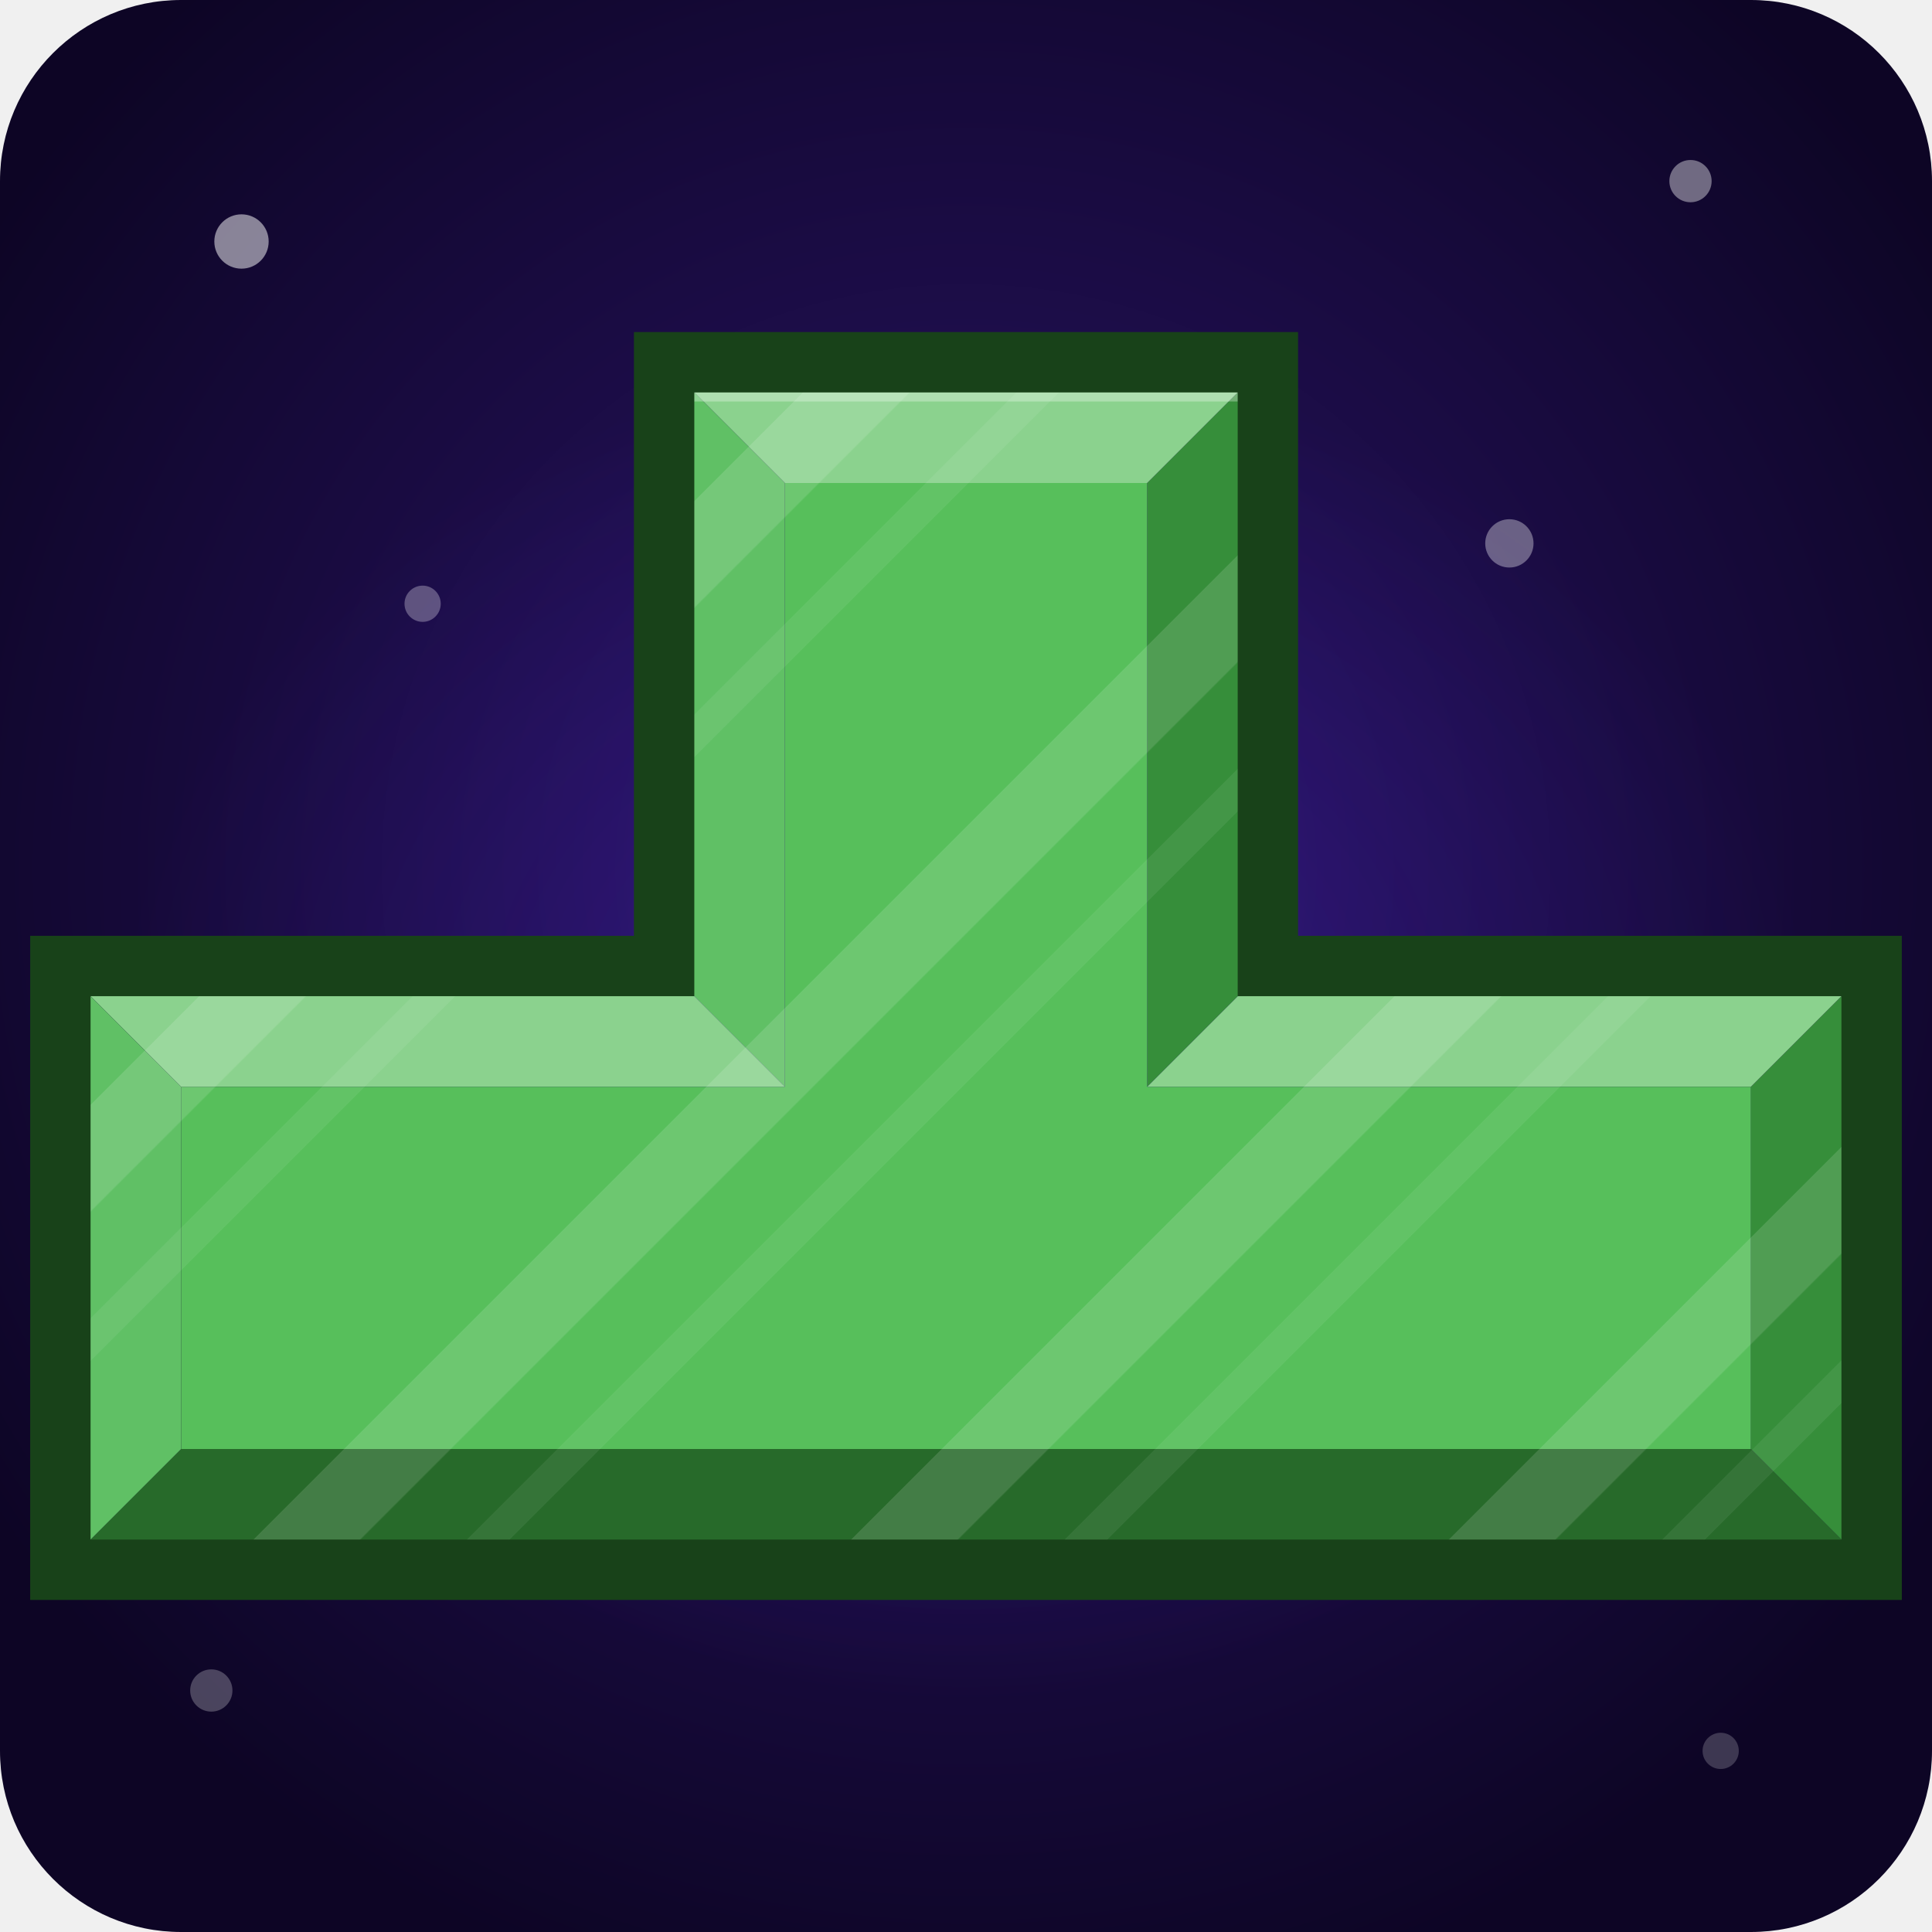
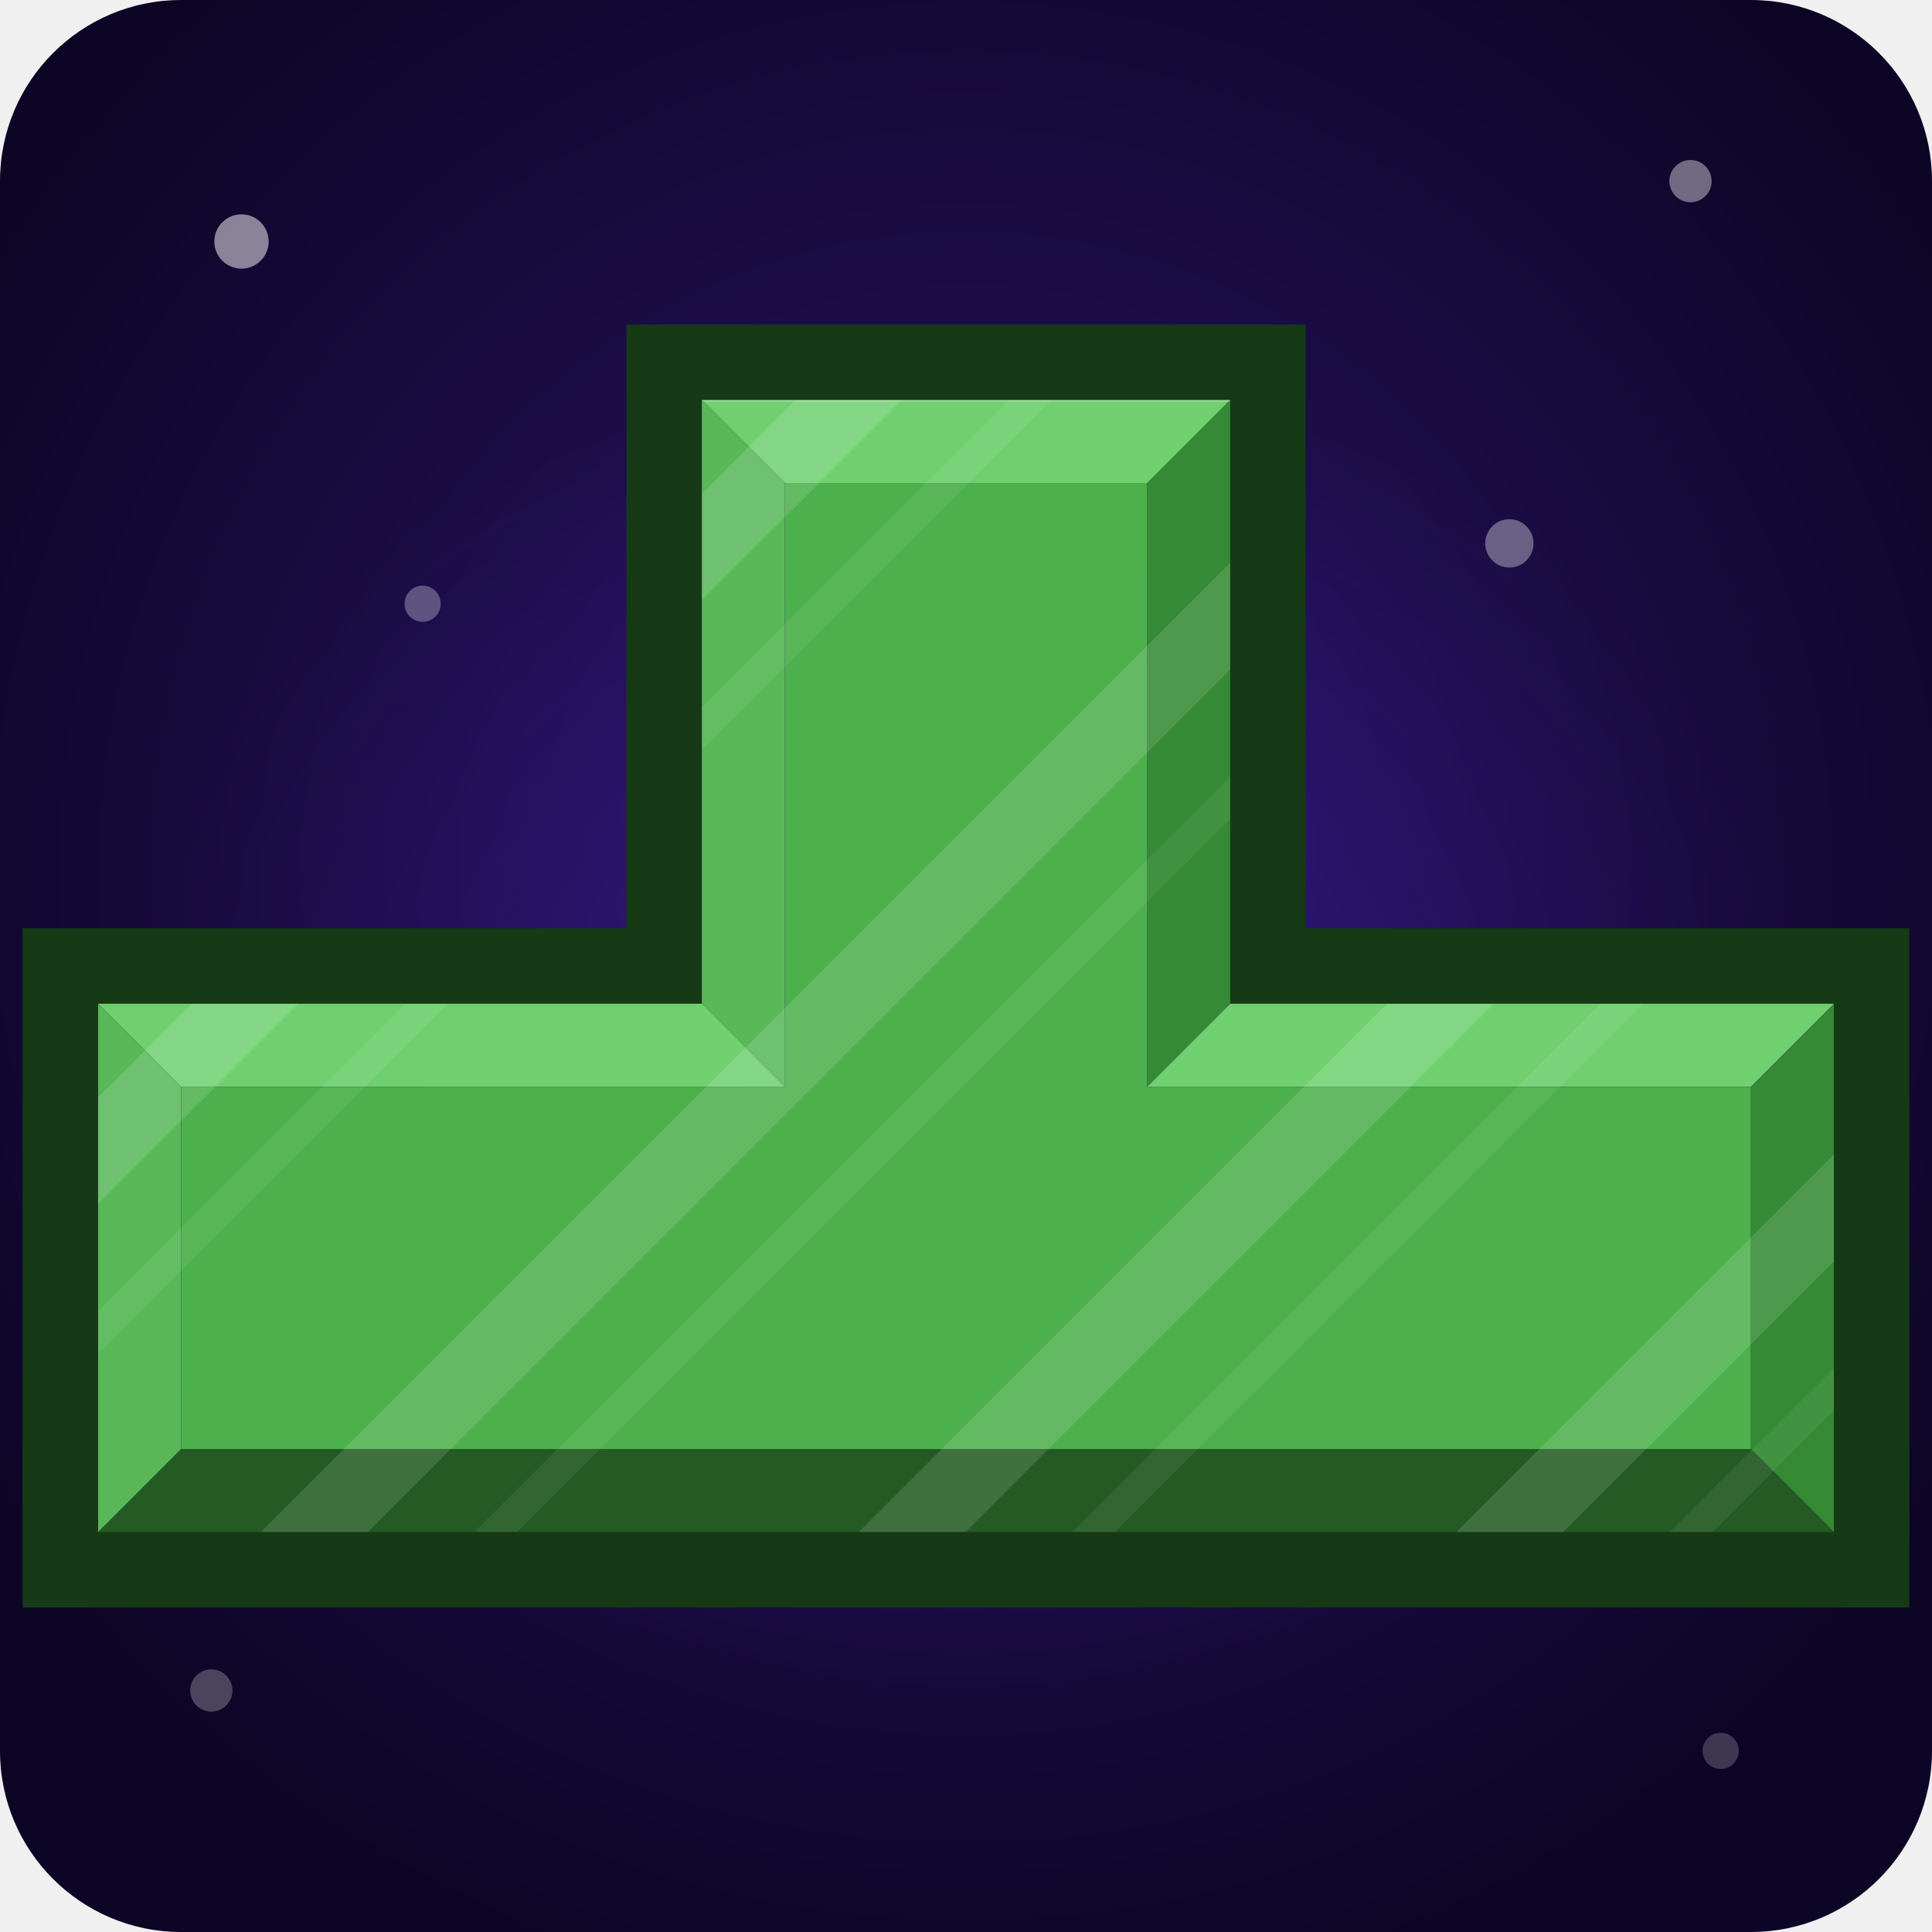
<svg xmlns="http://www.w3.org/2000/svg" viewBox="0 0 64 64">
  <defs>
    <radialGradient id="bg" cx="0.5" cy="0.45" r="0.6">
      <stop offset="0%" stop-color="#2a1468" />
      <stop offset="100%" stop-color="#0d0525" />
    </radialGradient>
    <radialGradient id="glow" cx="0.5" cy="0.5" r="0.5">
      <stop offset="0%" stop-color="#6030ff" stop-opacity="0.25" />
      <stop offset="100%" stop-color="#6030ff" stop-opacity="0" />
    </radialGradient>
    <pattern id="streak" width="14" height="14" patternUnits="userSpaceOnUse" patternTransform="rotate(45)">
      <rect x="0" y="0" width="2.5" height="14" fill="white" opacity="0.13" />
      <rect x="5" y="0" width="1" height="14" fill="white" opacity="0.07" />
    </pattern>
    <clipPath id="tClip">
      <path d="M2,52 L62,52 L62,32 L42,32 L42,12 L22,12 L22,32 L2,32 Z" />
    </clipPath>
  </defs>
  <rect width="64" height="64" fill="url(#bg)" rx="6" />
  <circle cx="8" cy="8" r="0.9" fill="#fff" opacity="0.5" />
  <circle cx="56" cy="6" r="0.7" fill="#fff" opacity="0.4" />
  <circle cx="14" cy="20" r="0.6" fill="#fff" opacity="0.3" />
  <circle cx="50" cy="18" r="0.8" fill="#fff" opacity="0.35" />
  <circle cx="7" cy="56" r="0.7" fill="#fff" opacity="0.25" />
  <circle cx="57" cy="58" r="0.6" fill="#fff" opacity="0.2" />
  <ellipse cx="32" cy="34" rx="28" ry="22" fill="url(#glow)" />
-   <polygon points="2,52 62,52 58,48 6,48" fill="#276a2a" />
-   <polygon points="62,52 62,32 58,36 58,48" fill="#368e3a" />
-   <polygon points="62,32 42,32 38,36 58,36" fill="#8bd28e" />
-   <polygon points="42,32 42,12 38,16 38,36" fill="#368e3a" />
-   <polygon points="42,12 22,12 26,16 38,16" fill="#8bd28e" />
-   <polygon points="22,12 22,32 26,36 26,16" fill="#60c065" />
-   <polygon points="22,32 2,32 6,36 26,36" fill="#8bd28e" />
-   <polygon points="2,32 2,52 6,48 6,36" fill="#60c065" />
-   <path d="M6,48 L58,48 L58,36 L38,36 L38,16 L26,16 L26,36 L6,36 Z" fill="#57bf5b" />
+   <polygon points="2,52 62,52 58,48 6,48" fill="#245a24" />
+   <polygon points="62,52 62,32 58,36 58,48" fill="#358a35" />
+   <polygon points="62,32 42,32 38,36 58,36" fill="#70d070" />
+   <polygon points="42,32 42,12 38,16 38,36" fill="#358a35" />
+   <polygon points="42,12 22,12 26,16 38,16" fill="#70d070" />
+   <polygon points="22,12 22,32 26,36 26,16" fill="#58b858" />
+   <polygon points="22,32 2,32 6,36 26,36" fill="#70d070" />
+   <polygon points="2,32 2,52 6,48 6,36" fill="#58b858" />
+   <path d="M6,48 L58,48 L58,36 L38,36 L38,16 L26,16 L26,36 L6,36 Z" fill="#4cb04c" />
  <rect x="0" y="0" width="64" height="64" fill="url(#streak)" clip-path="url(#tClip)" />
  <line x1="23" y1="12.8" x2="41" y2="12.8" stroke="white" stroke-width="1" opacity="0.3" stroke-linecap="round" />
-   <path d="M2,52 L62,52 L62,32 L42,32 L42,12 L22,12 L22,32 L2,32 Z" fill="none" stroke="#184219" stroke-width="2" stroke-linejoin="miter" />
+   <path d="M2,52 L62,52 L62,32 L42,32 L42,12 L22,12 L22,32 L2,32 Z" fill="none" stroke="#163a16" stroke-width="2.5" stroke-linejoin="miter" />
</svg>
